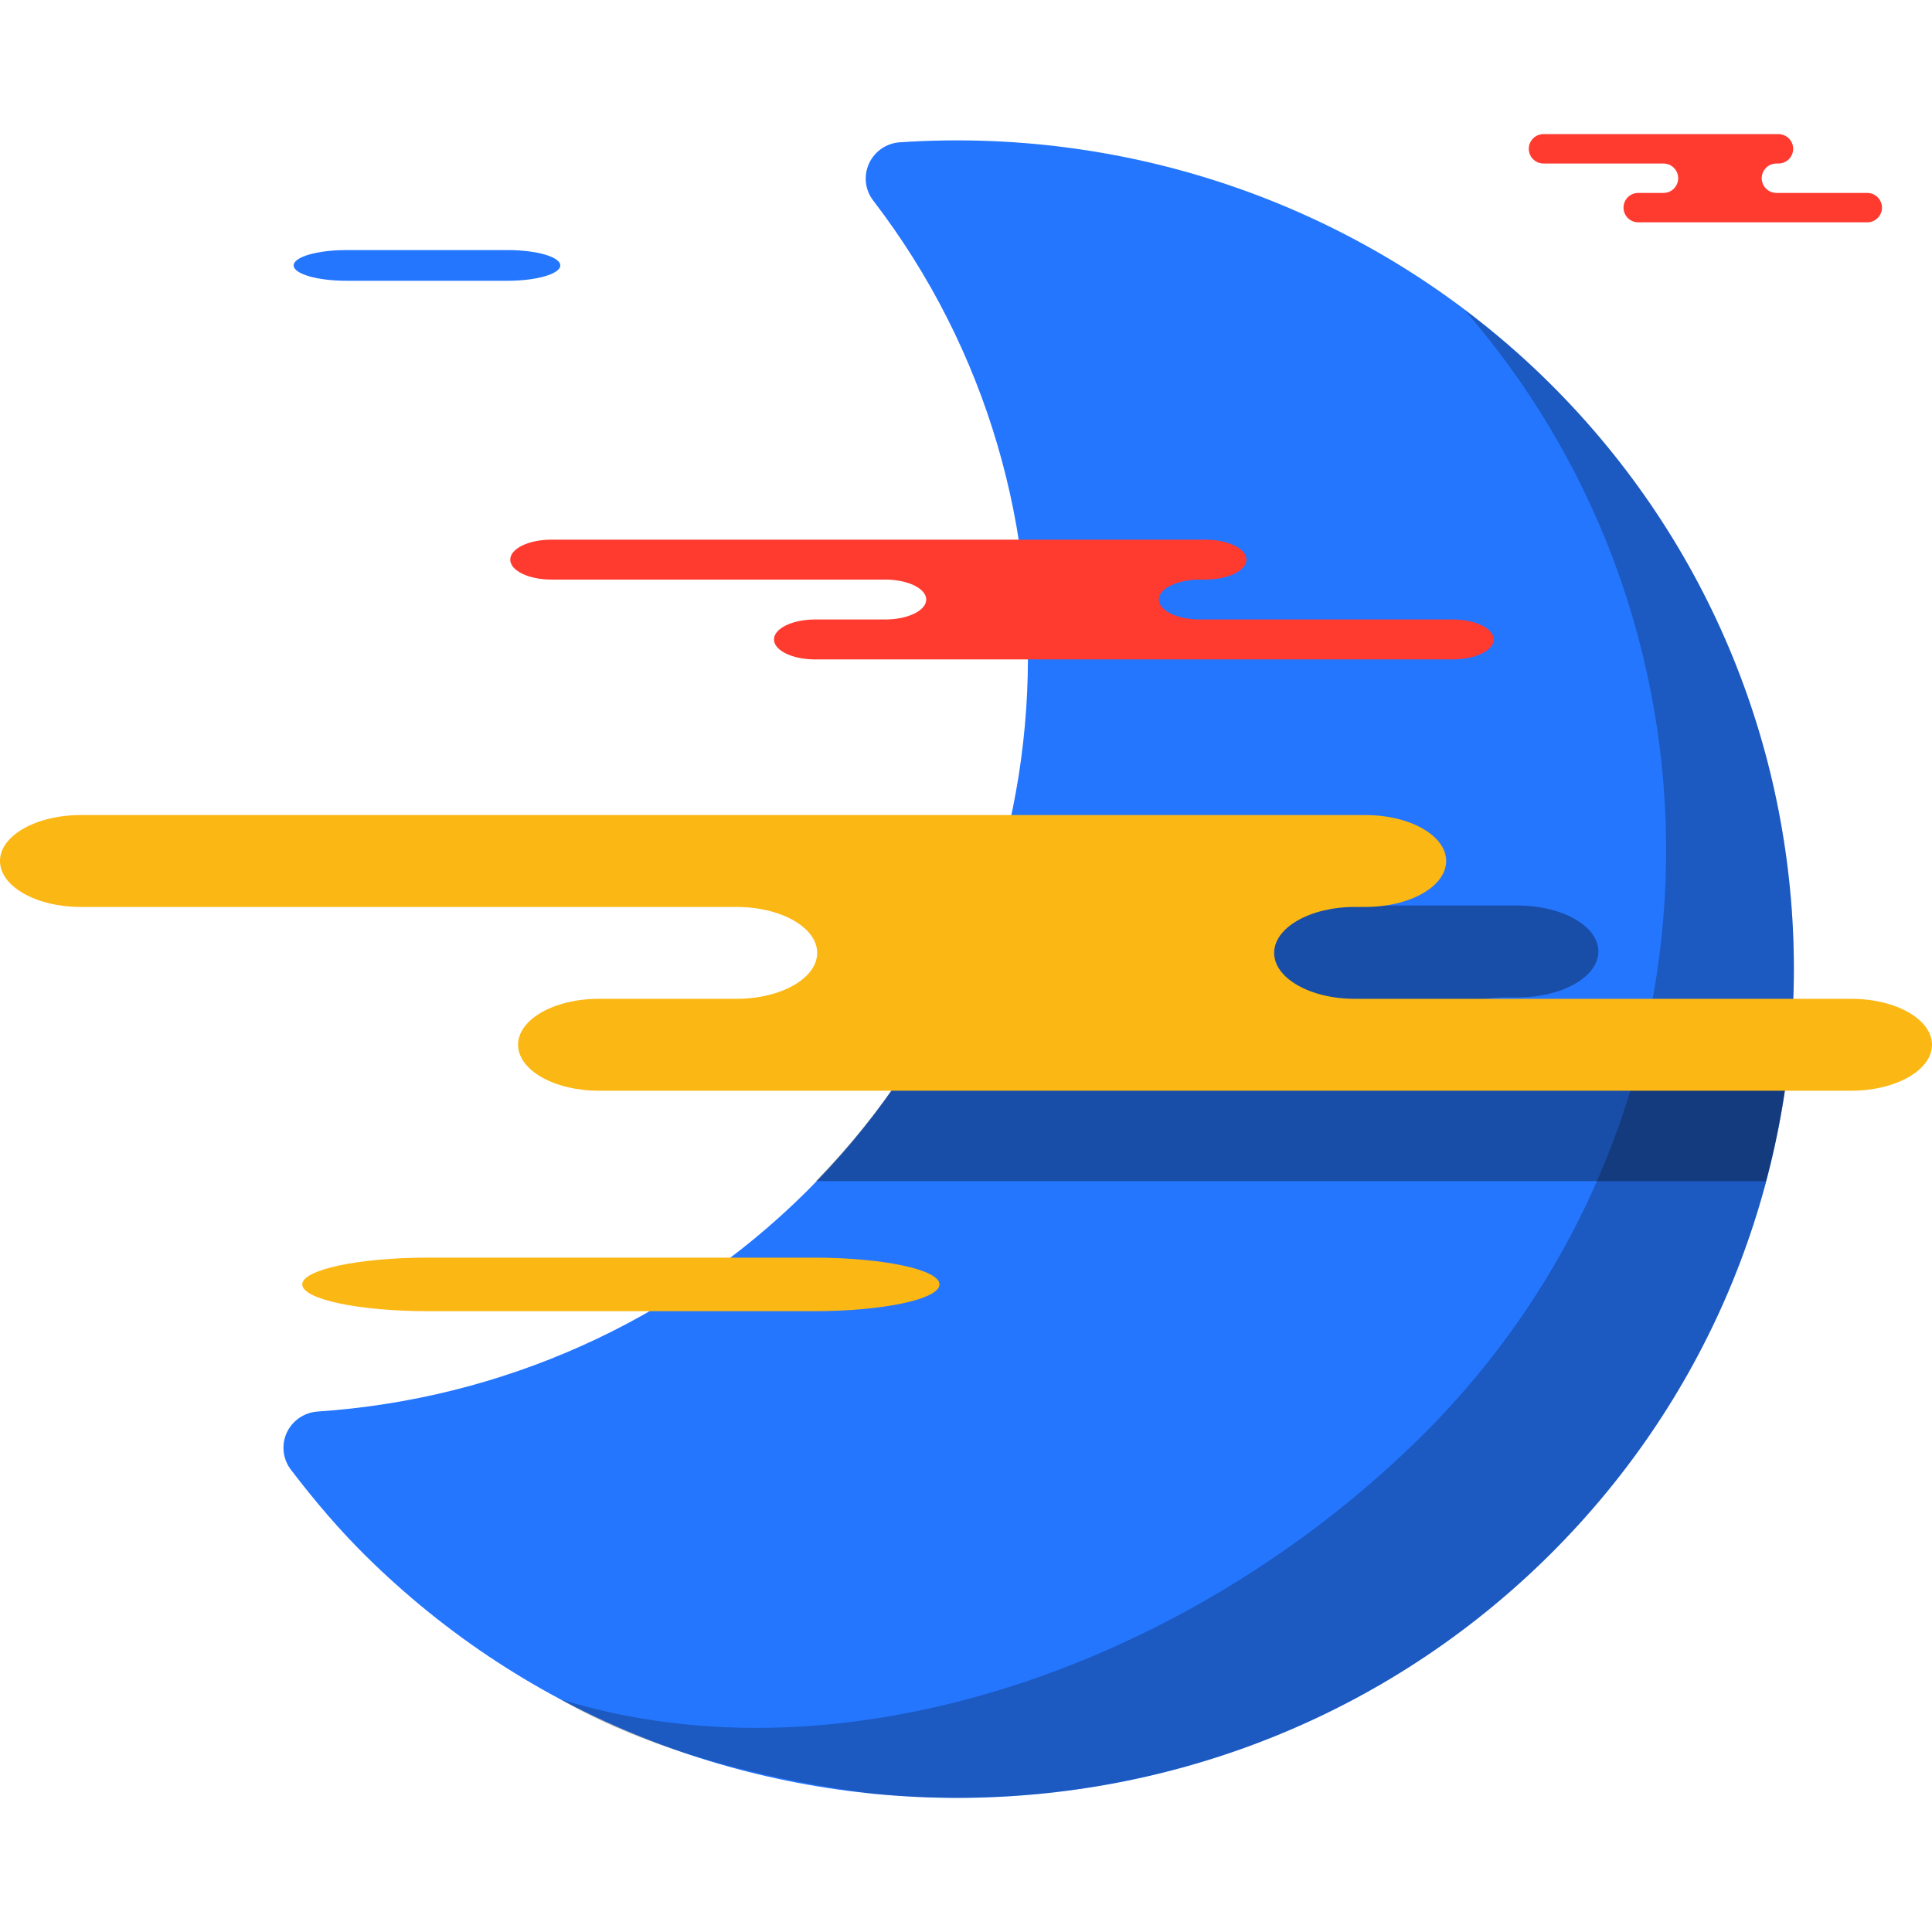
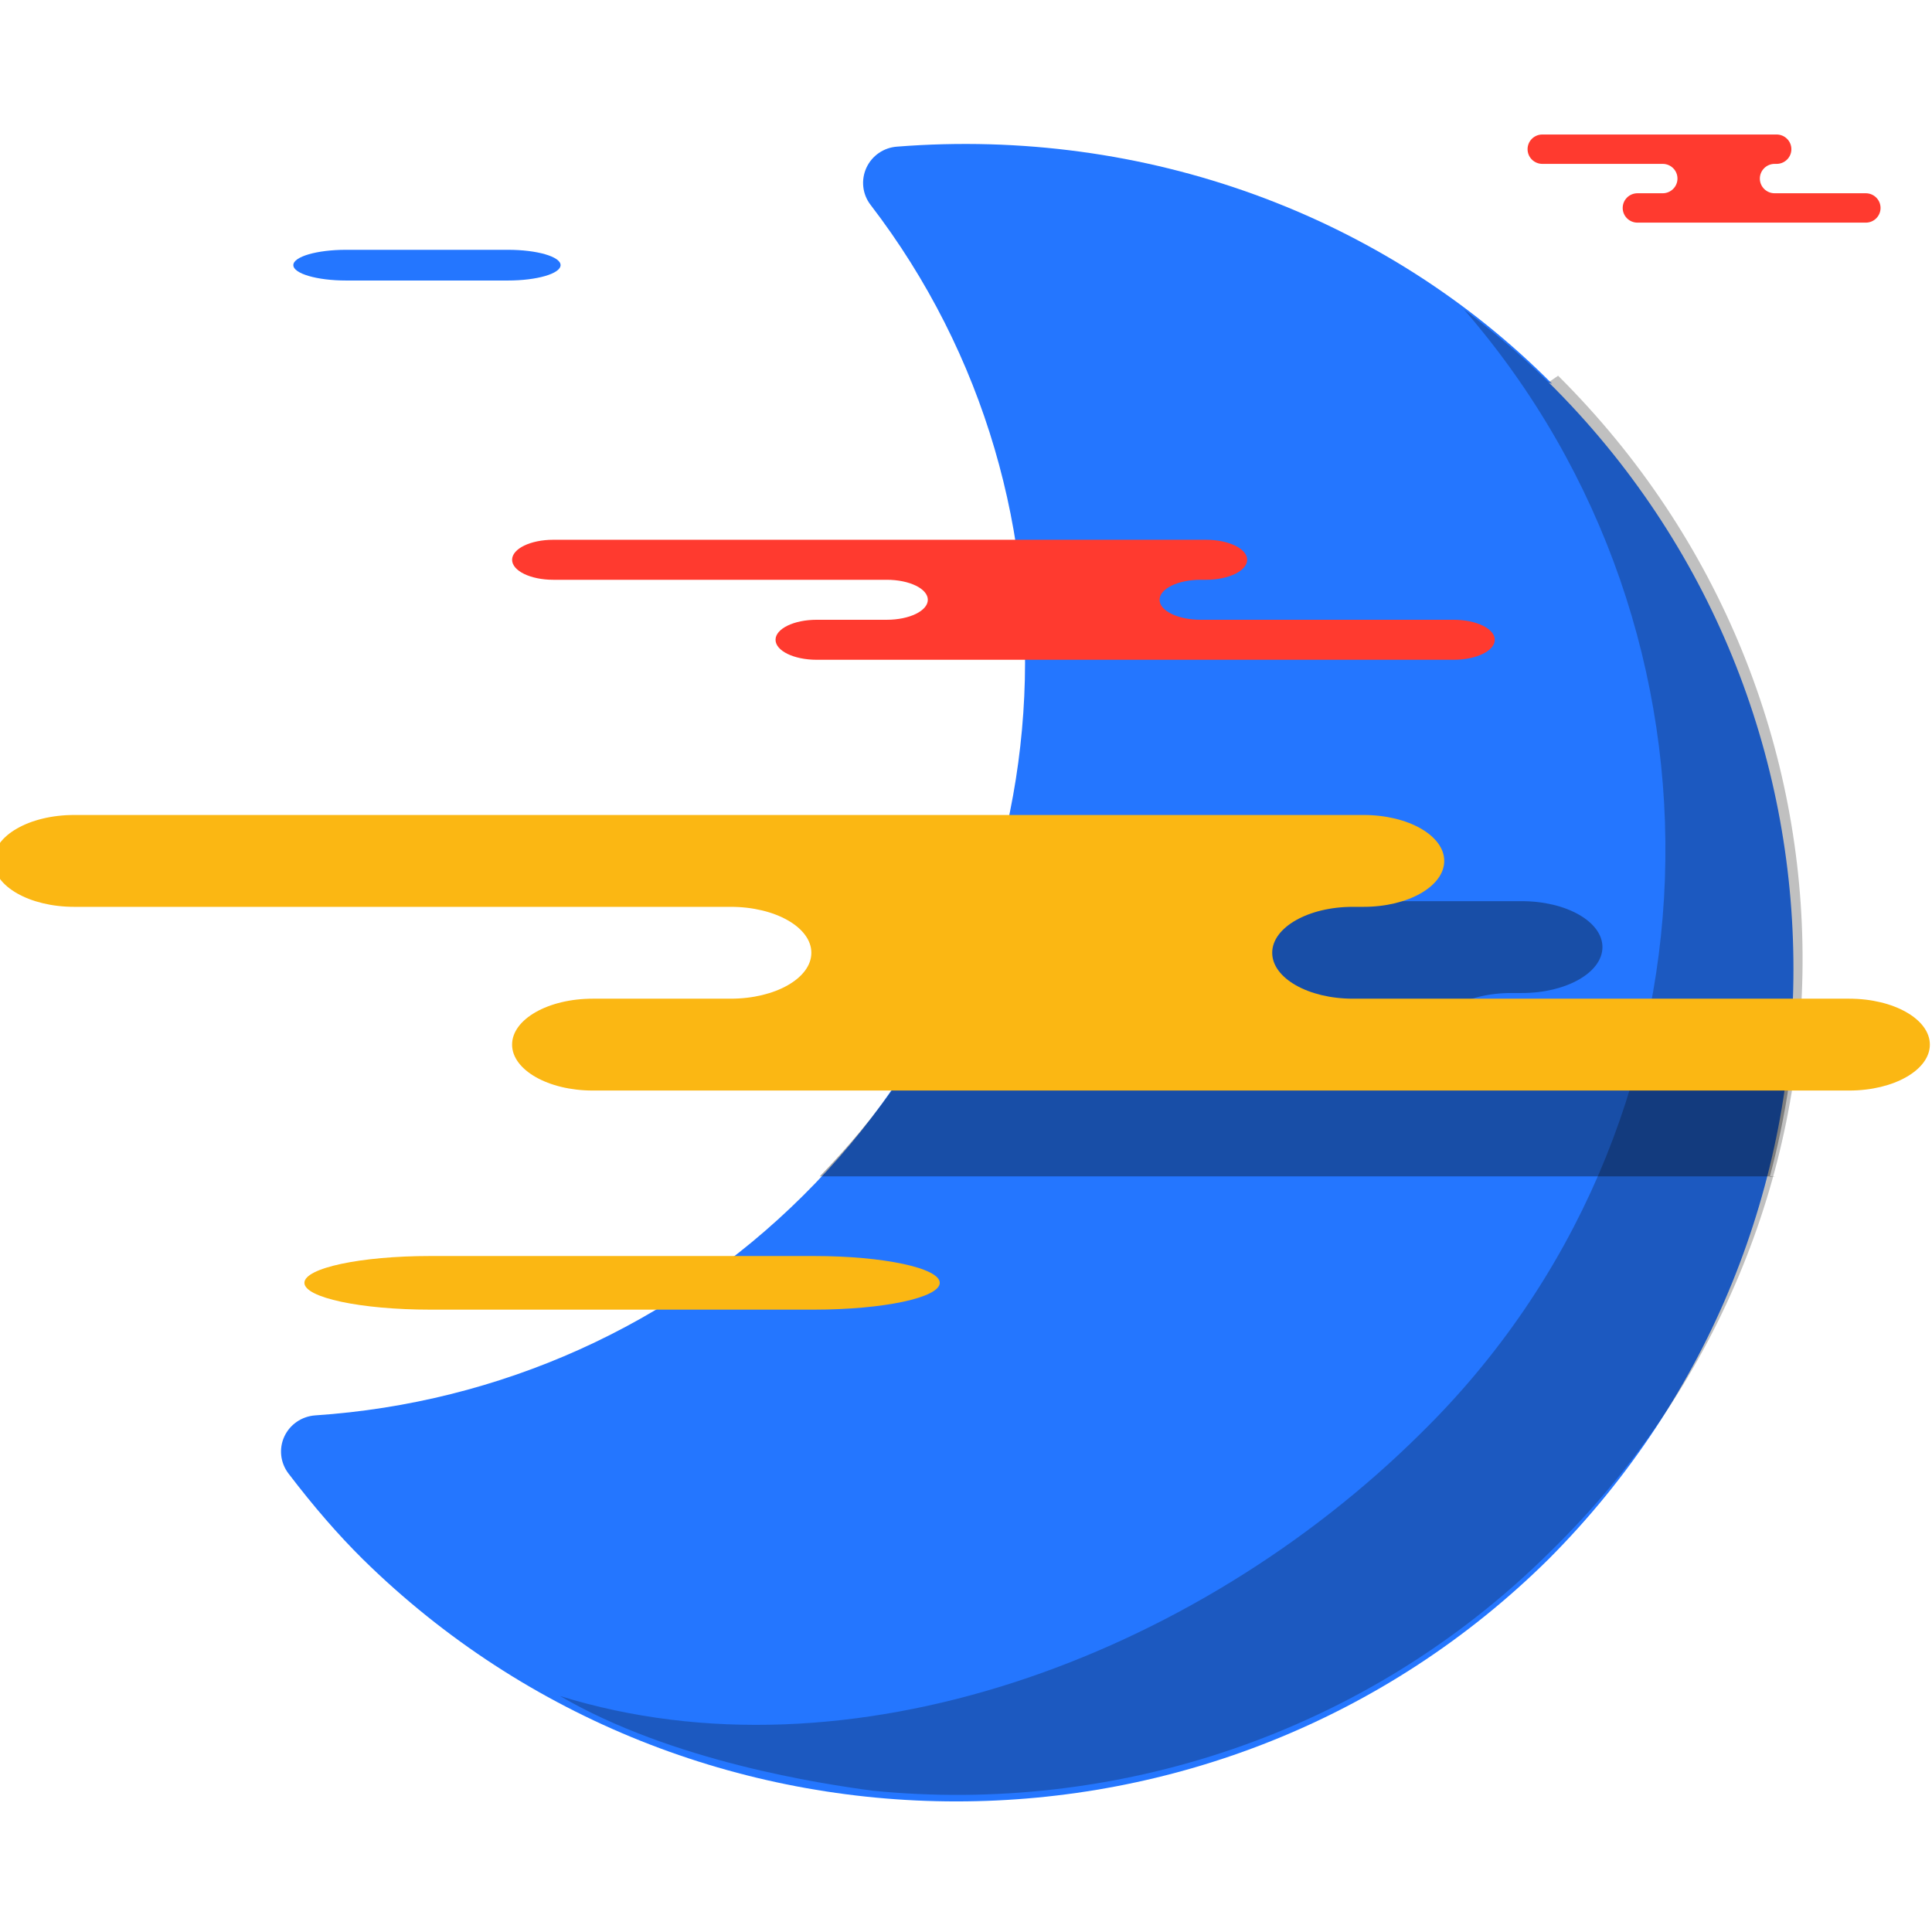
- <svg xmlns="http://www.w3.org/2000/svg" version="1.1" id="Capa_1" x="0px" y="0px" viewBox="0 0 218.332 218.332" style="enable-background:new 0 0 218.332 218.332;" xml:space="preserve">
-   <g>
-     <g id="group-50svg">
-       <path id="path-1_114_" style="fill:#2476FF;" d="M175.059,43.239c36.885,36.541,36.885,95.993,0,132.533    c-36.886,36.54-96.9,36.54-133.784,0c-2.788-2.761-5.534-5.924-8.401-9.682c-0.921-1.208-1.099-2.811-0.469-4.184    c0.635-1.366,1.974-2.284,3.49-2.391c20.858-1.4,40.433-10.193,55.128-24.75c30.333-30.05,33.629-78.245,7.656-112.104    c-0.928-1.201-1.104-2.806-0.475-4.178c0.63-1.383,1.968-2.301,3.49-2.403C129.041,14.248,155.786,24.146,175.059,43.239z" />
-       <path id="path-2_114_" style="opacity:0.25;fill:#020403;enable-background:new    ;" d="M175.059,43.239    c-3.011-2.983-6.222-5.712-9.572-8.237c31.929,36.778,30.33,92.459-4.85,127.311c-25.714,25.473-64.795,39.761-97.318,29.717    c12.67,7.424,29.731,9.952,35.263,10.659c27.311,2.731,55.598-6.234,76.477-26.917C211.944,139.231,211.944,79.78,175.059,43.239z    " />
-       <path id="path-3_114_" style="opacity:0.35;fill:#020403;enable-background:new    ;" d="M199.572,133.48    c0.91-3.426,1.643-6.891,2.155-10.383h-31.425c-5.033,0-9.113-2.324-9.113-5.191s4.08-5.191,9.113-5.191h1.215    c5.033,0,9.113-2.324,9.113-5.191c0-2.868-4.08-5.192-9.113-5.192h-26.104h-33.968c-1.383,3.989-3.136,7.864-5.121,11.642    c1.956,0.952,3.223,2.35,3.223,3.932c0,2.786-3.862,5.042-8.699,5.167c-2.554,3.656-5.461,7.122-8.645,10.407h66.778H199.572z" />
-       <path id="path-4_113_" style="fill:#FBB713;" d="M91.95,148.176c7.853,0,14.22-1.355,14.22-3.027c0-1.671-6.367-3.026-14.22-3.026    H48.376c-7.853,0-14.218,1.355-14.218,3.026c0,1.672,6.365,3.027,14.218,3.027H91.95z" />
-       <path id="path-5_113_" style="fill:#2476FF;" d="M57.368,31.729c3.287,0,5.951-0.778,5.951-1.735c0-0.958-2.664-1.734-5.951-1.734    H39.135c-3.286,0-5.95,0.776-5.95,1.734c0,0.957,2.664,1.735,5.95,1.735H57.368z" />
-       <path id="path-6_112_" style="fill:#FF3A2F;" d="M122.928,60.987h13.288c2.562,0,4.639,1.009,4.639,2.255    c0,1.245-2.077,2.255-4.639,2.255h-0.618c-2.562,0-4.639,1.01-4.639,2.256c0,1.246,2.077,2.256,4.639,2.256h28.565    c2.562,0,4.639,1.009,4.639,2.255c0,1.246-2.077,2.255-4.639,2.255h-34.328h-37.73c-2.562,0-4.64-1.009-4.64-2.255    c0-1.246,2.078-2.255,4.64-2.255h7.927c2.563,0,4.639-1.01,4.639-2.256c0-1.246-2.076-2.256-4.639-2.256h-37.73    c-2.562,0-4.639-1.01-4.639-2.255c0-1.246,2.077-2.255,4.639-2.255h8.917H122.928z" />
-       <path id="path-7_112_" style="fill:#FF3A2F;" d="M196.204,15.156h4.772c0.92,0,1.667,0.744,1.667,1.662    c0,0.918-0.747,1.661-1.667,1.661h-0.222c-0.92,0-1.666,0.744-1.666,1.662c0,0.918,0.746,1.662,1.666,1.662h10.258    c0.921,0,1.667,0.744,1.667,1.661c0,0.918-0.746,1.661-1.667,1.661h-12.328h-13.549c-0.92,0-1.666-0.743-1.666-1.661    c0-0.917,0.746-1.661,1.666-1.661h2.847c0.92,0,1.666-0.744,1.666-1.662c0-0.918-0.746-1.662-1.666-1.662h-13.55    c-0.92,0-1.666-0.743-1.666-1.661c0-0.918,0.746-1.662,1.666-1.662h3.202H196.204z" />
-       <path id="path-8_109_" style="fill:#FBB713;" d="M128.213,92.109h26.104c5.033,0,9.113,2.324,9.113,5.191    c0,2.867-4.08,5.192-9.113,5.192h-1.215c-5.033,0-9.113,2.324-9.113,5.191c0,2.868,4.08,5.192,9.113,5.192h56.116    c5.034,0,9.114,2.324,9.114,5.192c0,2.866-4.08,5.192-9.114,5.192h-67.437H67.66c-5.033,0-9.114-2.326-9.114-5.192    c0-2.868,4.081-5.192,9.114-5.192h15.574c5.033,0,9.113-2.324,9.113-5.192c0-2.867-4.08-5.191-9.113-5.191H9.113    c-5.034,0-9.113-2.325-9.113-5.192c0-2.867,4.079-5.191,9.113-5.191h17.518H128.213z" />
-     </g>
+ <svg xmlns="http://www.w3.org/2000/svg" style="enable-background:new 0 0 218.332 218.332" xml:space="preserve" viewBox="0 0 218.332 218.332" version="1.1" y="0px" x="0px">
+   <g id="group-50svg">
+     <path id="path-1_114_" fill="#2476FF" d="m175 43.2c36.9 36.5 36.9 96 0 133-36.9 36.5-96.9 36.5-134 0-2.79-2.76-5.53-5.92-8.4-9.68-0.921-1.21-1.1-2.81-0.469-4.18 0.635-1.37 1.97-2.28 3.49-2.39 20.9-1.4 40.4-10.2 55.1-24.8 30.3-30 33.6-78.2 7.66-112-0.928-1.2-1.1-2.81-0.475-4.18 0.63-1.38 1.97-2.3 3.49-2.4 28-2.2 55 7.7 74 26.8z" />
+     <path id="path-2_114_" opacity=".25" style="enable-background:new" fill="#020403" d="m175 43.2c-3.01-2.98-6.22-5.71-9.57-8.24 31.9 36.8 30.3 92.5-4.85 127-25.7 25.5-64.8 39.8-97.3 29.7 12.7 7.42 29.7 9.95 35.3 10.7 27.3 2.73 55.6-6.23 76.5-26.9 38-37 38-96.2 1-133z" />
+     <path id="path-3_114_" opacity=".35" style="enable-background:new" fill="#020403" d="m200 133c0.91-3.43 1.64-6.89 2.16-10.4h-31.4c-5.03 0-9.11-2.32-9.11-5.19s4.08-5.19 9.11-5.19h1.22c5.03 0 9.11-2.32 9.11-5.19s-4.08-5.19-9.11-5.19h-60.1c-1.38 3.99-3.14 7.86-5.12 11.6 1.96 0.952 3.22 2.35 3.22 3.93 0 2.79-3.86 5.04-8.7 5.17-2.55 3.66-5.46 7.12-8.64 10.4h108z" />
+     <path id="path-4_113_" fill="#FBB713" d="m92 148c7.85 0 14.2-1.36 14.2-3.03s-6.37-3.03-14.2-3.03h-43.4c-7.85 0-14.2 1.36-14.2 3.03s6.36 3.03 14.2 3.03h43.6z" />
+     <path id="path-5_113_" fill="#2476FF" d="m57.4 31.7c3.29 0 5.95-0.778 5.95-1.74 0-0.958-2.66-1.73-5.95-1.73h-18.3c-3.29 0-5.95 0.776-5.95 1.73 0 0.957 2.66 1.74 5.95 1.74h18.2z" />
+     <path id="path-6_112_" fill="#FF3A2F" d="m123 61h13.3c2.56 0 4.64 1.01 4.64 2.26 0 1.24-2.08 2.26-4.64 2.26h-0.618c-2.56 0-4.64 1.01-4.64 2.26s2.08 2.26 4.64 2.26h28.6c2.56 0 4.64 1.01 4.64 2.26s-2.08 2.26-4.64 2.26h-72c-2.56 0-4.64-1.01-4.64-2.26s2.08-2.26 4.64-2.26h7.93c2.56 0 4.64-1.01 4.64-2.26s-2.08-2.26-4.64-2.26h-37.7c-2.56 0-4.64-1.01-4.64-2.26s2.08-2.26 4.64-2.26h60.7z" />
+     <path id="path-7_112_" fill="#FF3A2F" d="m196 15.2h4.77c0.92 0 1.67 0.744 1.67 1.66 0 0.918-0.747 1.66-1.67 1.66h-0.222c-0.92 0-1.67 0.744-1.67 1.66 0 0.918 0.746 1.66 1.67 1.66h10.3c0.921 0 1.67 0.744 1.67 1.66 0 0.918-0.746 1.66-1.67 1.66h-25.8c-0.92 0-1.67-0.743-1.67-1.66s0.746-1.66 1.67-1.66h2.85c0.92 0 1.67-0.744 1.67-1.66 0-0.918-0.746-1.66-1.67-1.66h-13.6c-0.92 0-1.67-0.743-1.67-1.66 0-0.918 0.746-1.66 1.67-1.66h21.2z" />
+     <path id="path-8_109_" fill="#FBB713" d="m128 92.1h26.1c5.03 0 9.11 2.32 9.11 5.19s-4.08 5.19-9.11 5.19h-1.22c-5.03 0-9.11 2.32-9.11 5.19s4.08 5.19 9.11 5.19h56.1c5.03 0 9.11 2.32 9.11 5.19s-4.08 5.19-9.11 5.19h-142c-5.03 0-9.11-2.33-9.11-5.19 0-2.87 4.08-5.19 9.11-5.19h15.6c5.03 0 9.11-2.32 9.11-5.19s-4.08-5.19-9.11-5.19h-74.2c-5.03 0-9.11-2.32-9.11-5.19s4.08-5.19 9.11-5.19h118z" />
  </g>
-   <g>
- </g>
-   <g>
- </g>
-   <g>
- </g>
-   <g>
- </g>
-   <g>
- </g>
-   <g>
- </g>
-   <g>
- </g>
-   <g>
- </g>
-   <g>
- </g>
-   <g>
- </g>
-   <g>
- </g>
-   <g>
- </g>
-   <g>
- </g>
-   <g>
- </g>
-   <g>
- </g>
</svg>
